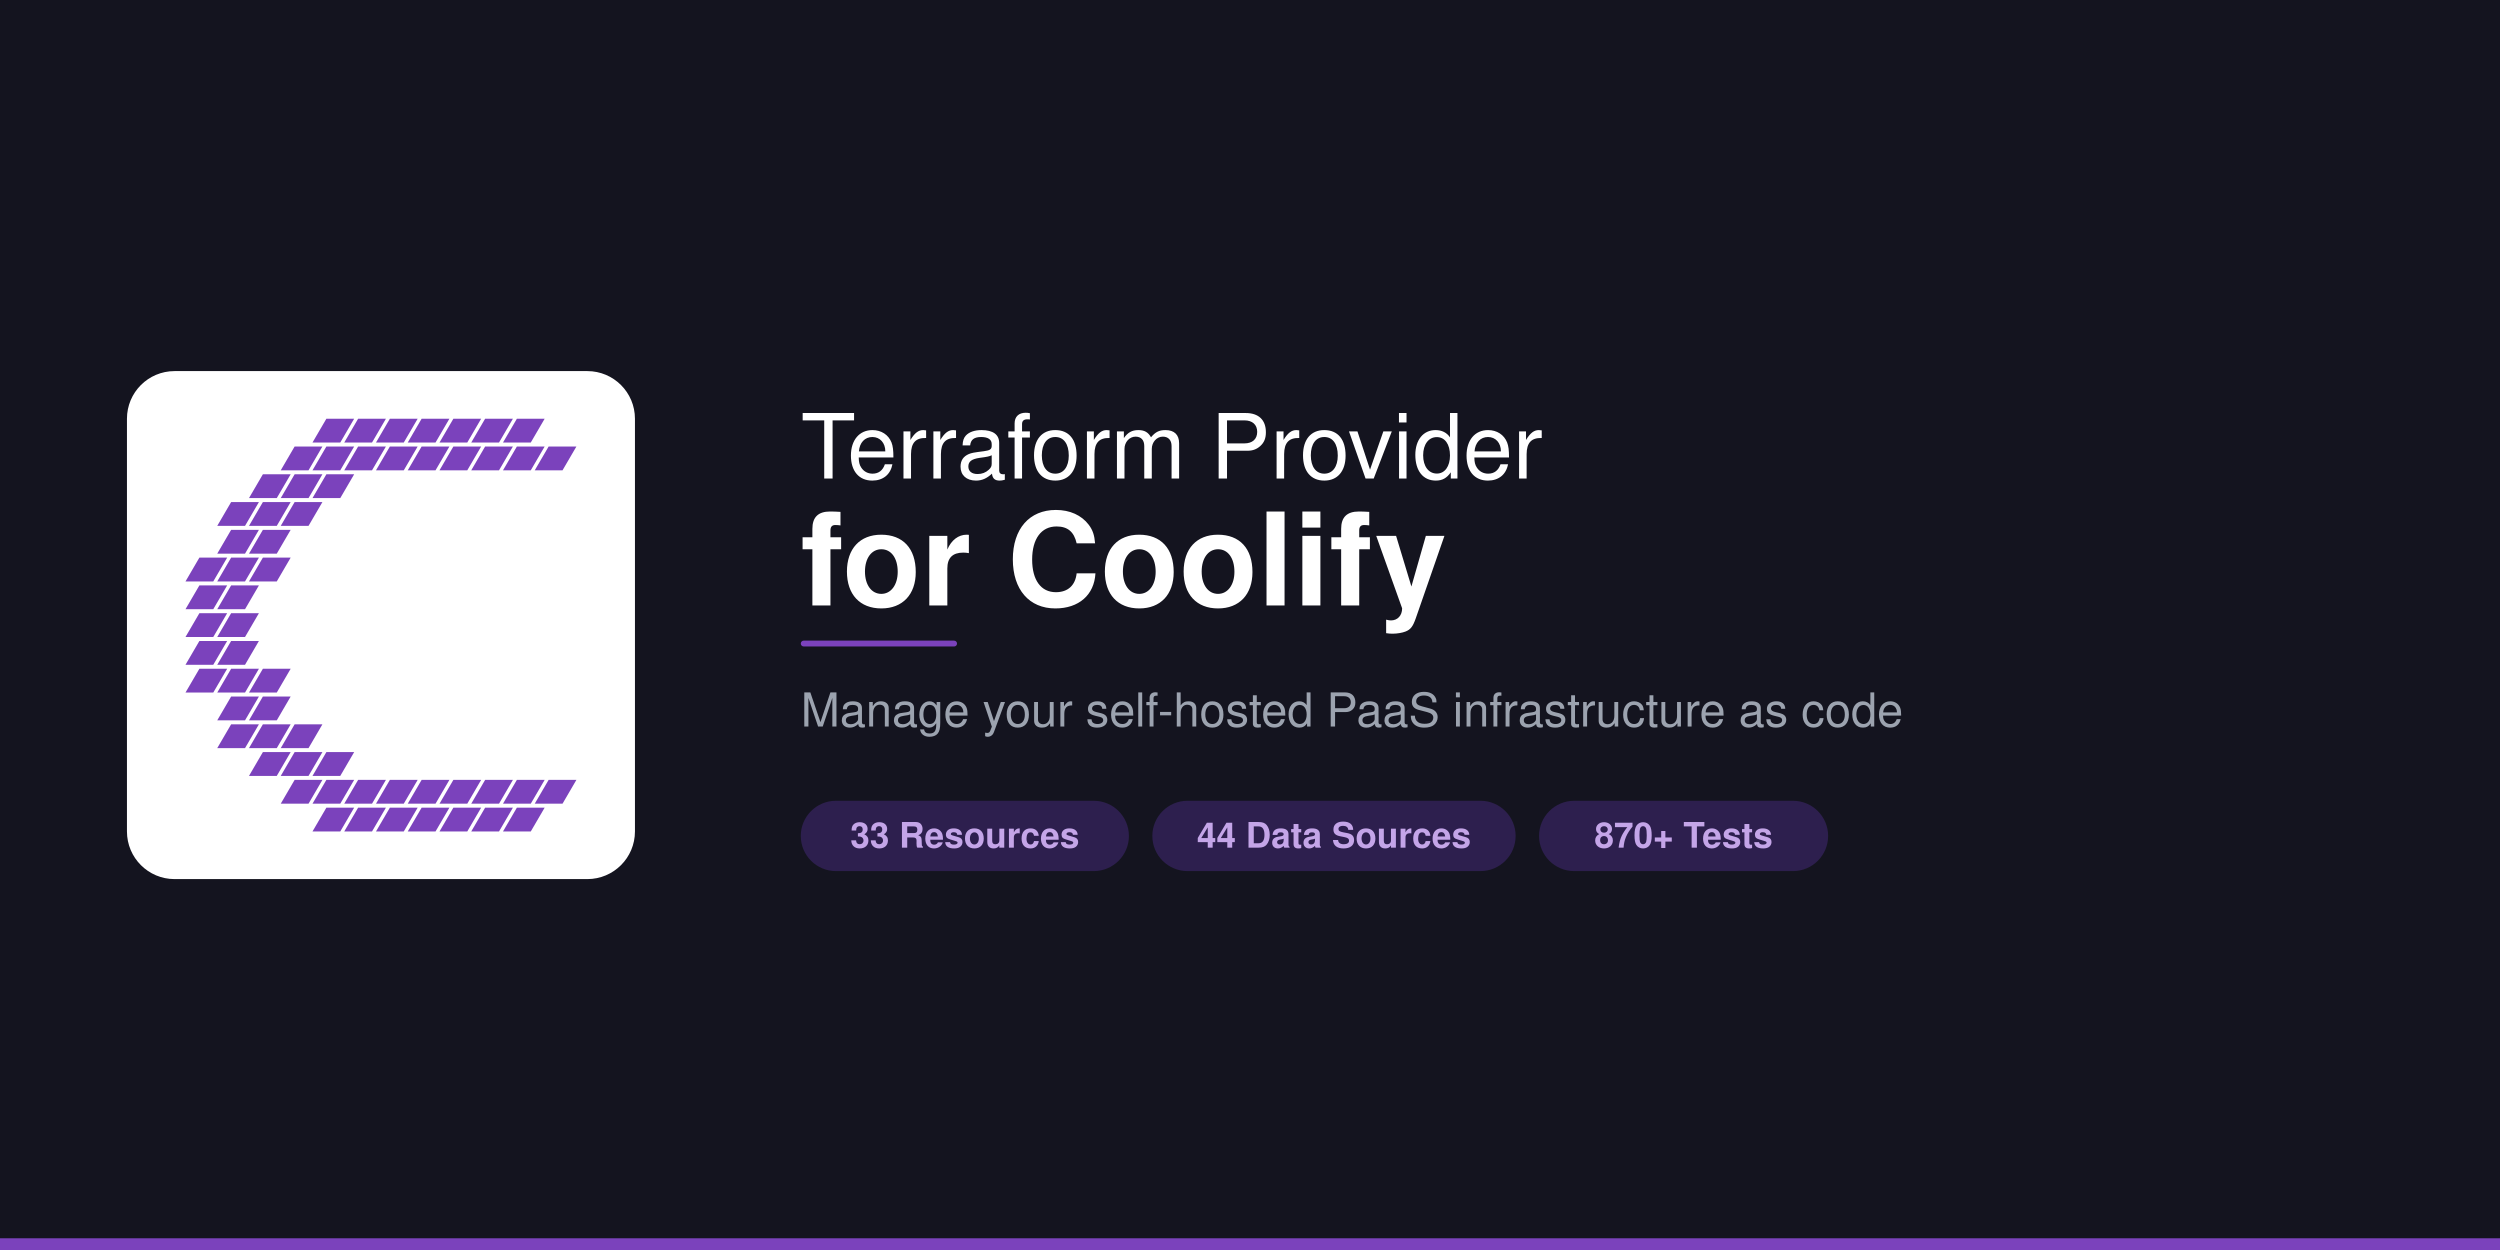
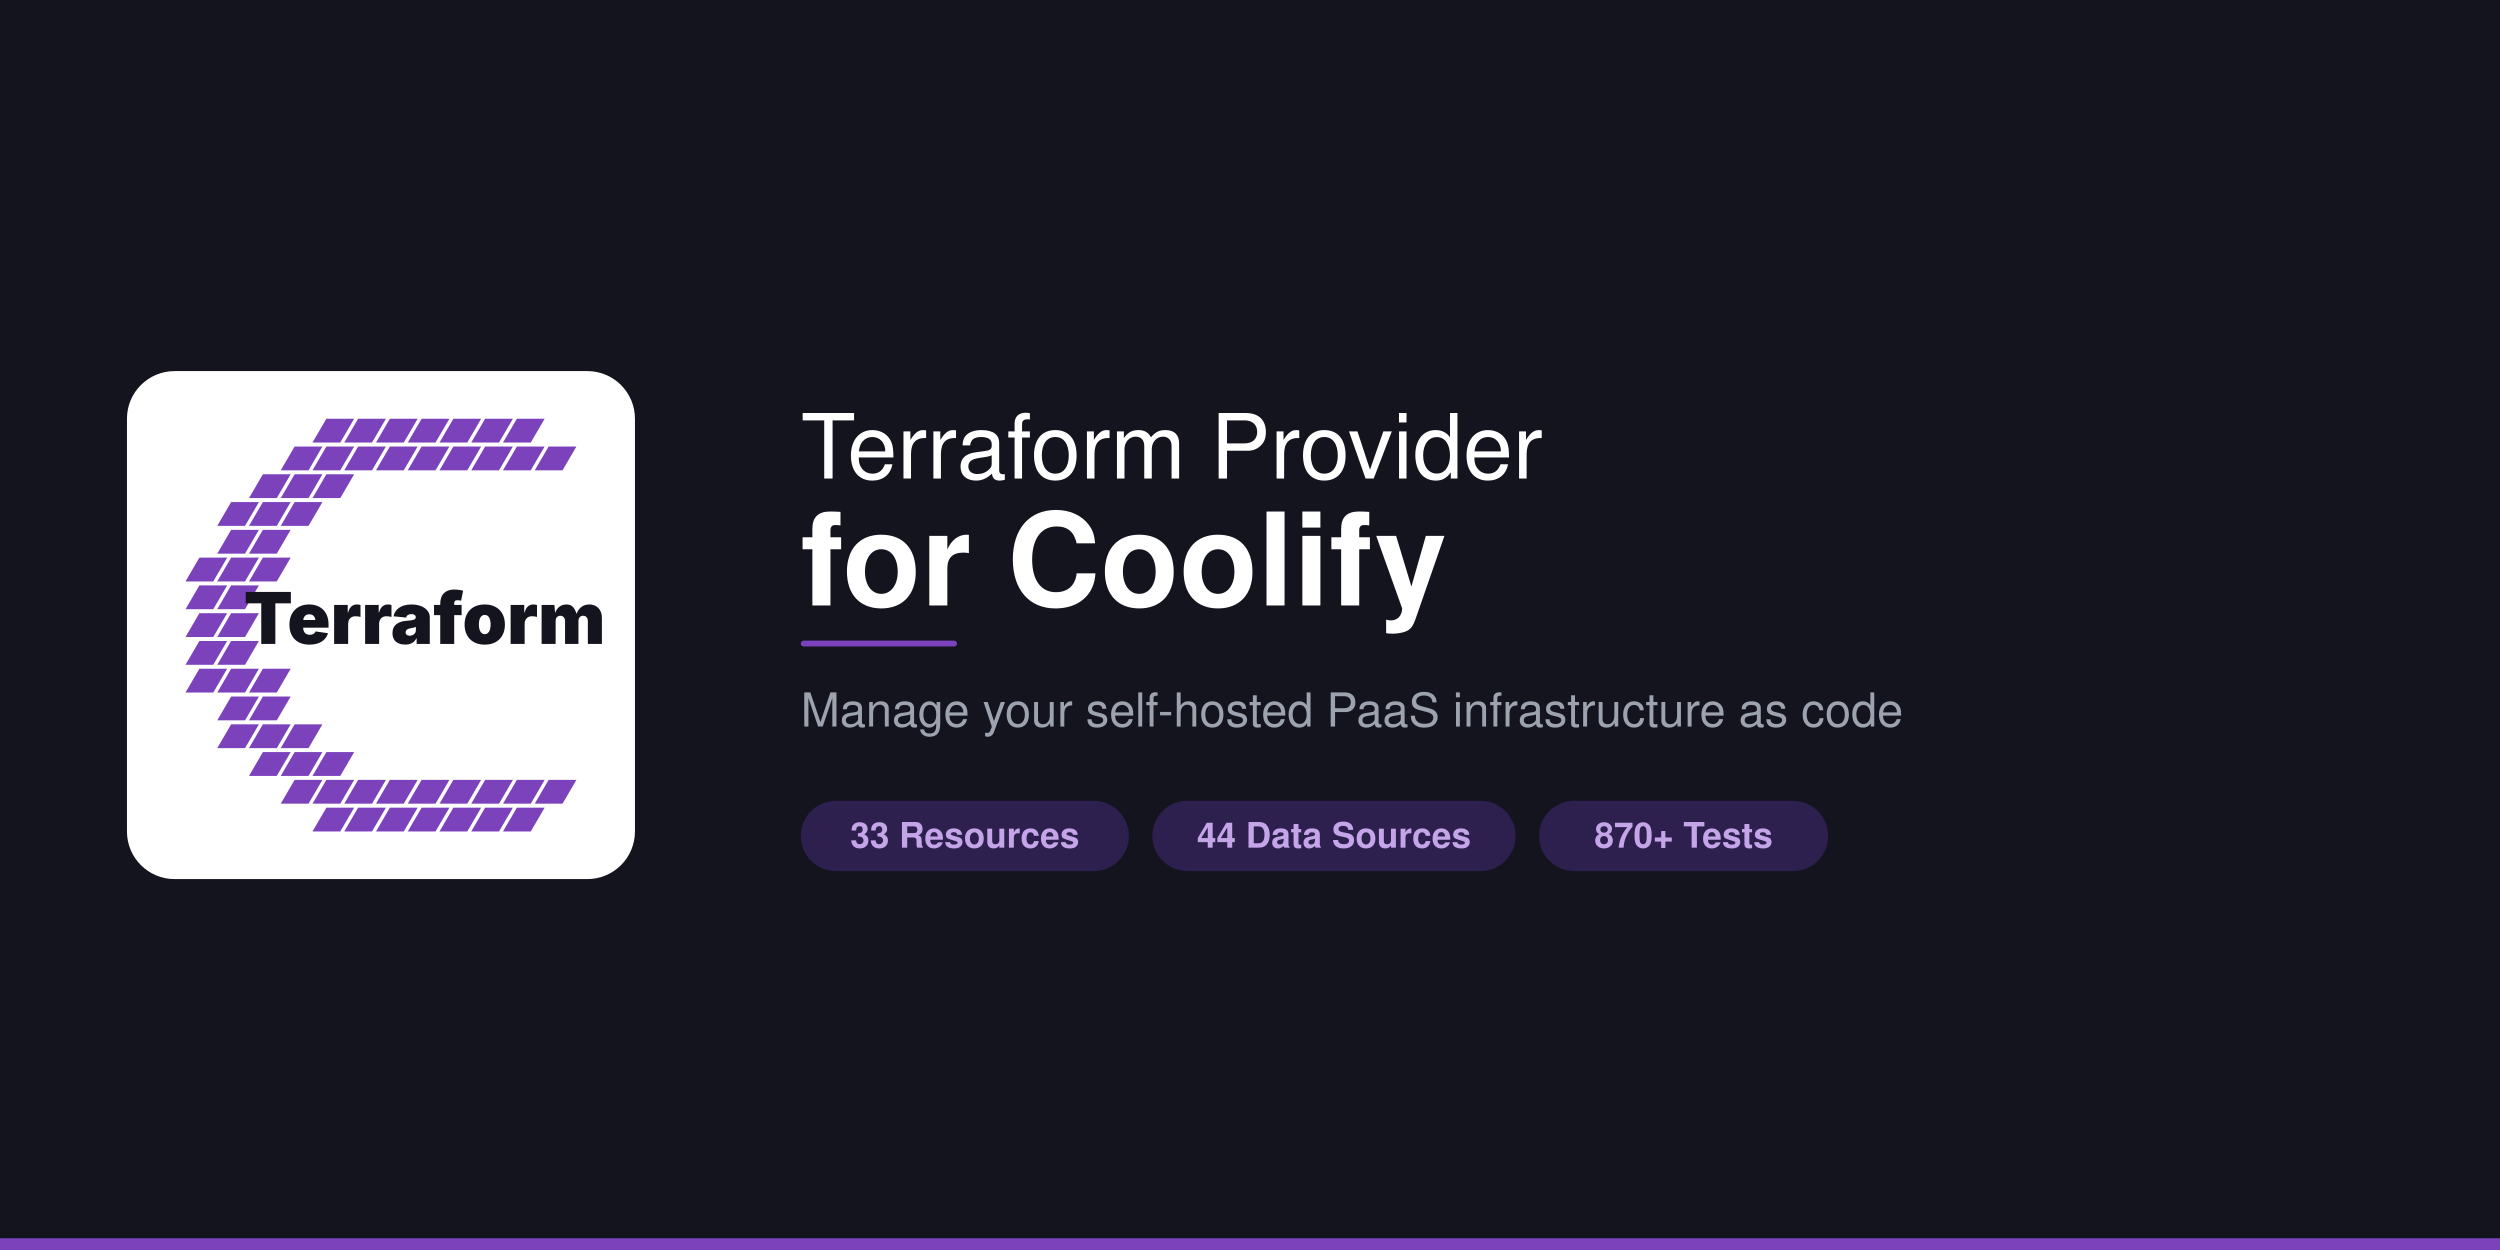
<svg xmlns="http://www.w3.org/2000/svg" viewBox="0 0 1280 640">
  <rect width="1280" height="640" fill="#14141F" />
  <rect x="0" y="634" width="1280" height="6" fill="#7B42BC" />
  <g transform="translate(65, 190) scale(0.508)">
    <rect width="512" height="512" rx="48" fill="#FFFFFF" />
    <polygon points="187,72 215,72 229,48 201,48" fill="#7B42BC" />
    <polygon points="219,72 247,72 261,48 233,48" fill="#7B42BC" />
    <polygon points="251,72 279,72 293,48 265,48" fill="#7B42BC" />
    <polygon points="283,72 311,72 325,48 297,48" fill="#7B42BC" />
    <polygon points="315,72 343,72 357,48 329,48" fill="#7B42BC" />
    <polygon points="347,72 375,72 389,48 361,48" fill="#7B42BC" />
    <polygon points="379,72 407,72 421,48 393,48" fill="#7B42BC" />
    <polygon points="155,100 183,100 197,76 169,76" fill="#7B42BC" />
    <polygon points="187,100 215,100 229,76 201,76" fill="#7B42BC" />
    <polygon points="219,100 247,100 261,76 233,76" fill="#7B42BC" />
    <polygon points="251,100 279,100 293,76 265,76" fill="#7B42BC" />
    <polygon points="283,100 311,100 325,76 297,76" fill="#7B42BC" />
    <polygon points="315,100 343,100 357,76 329,76" fill="#7B42BC" />
    <polygon points="347,100 375,100 389,76 361,76" fill="#7B42BC" />
    <polygon points="379,100 407,100 421,76 393,76" fill="#7B42BC" />
    <polygon points="411,100 439,100 453,76 425,76" fill="#7B42BC" />
    <polygon points="123,128 151,128 165,104 137,104" fill="#7B42BC" />
    <polygon points="155,128 183,128 197,104 169,104" fill="#7B42BC" />
    <polygon points="187,128 215,128 229,104 201,104" fill="#7B42BC" />
    <polygon points="91,156 119,156 133,132 105,132" fill="#7B42BC" />
    <polygon points="123,156 151,156 165,132 137,132" fill="#7B42BC" />
    <polygon points="155,156 183,156 197,132 169,132" fill="#7B42BC" />
    <polygon points="91,184 119,184 133,160 105,160" fill="#7B42BC" />
    <polygon points="123,184 151,184 165,160 137,160" fill="#7B42BC" />
    <polygon points="59,212 87,212 101,188 73,188" fill="#7B42BC" />
    <polygon points="91,212 119,212 133,188 105,188" fill="#7B42BC" />
    <polygon points="123,212 151,212 165,188 137,188" fill="#7B42BC" />
    <polygon points="59,240 87,240 101,216 73,216" fill="#7B42BC" />
    <polygon points="91,240 119,240 133,216 105,216" fill="#7B42BC" />
    <polygon points="59,268 87,268 101,244 73,244" fill="#7B42BC" />
    <polygon points="91,268 119,268 133,244 105,244" fill="#7B42BC" />
    <polygon points="59,296 87,296 101,272 73,272" fill="#7B42BC" />
    <polygon points="91,296 119,296 133,272 105,272" fill="#7B42BC" />
    <polygon points="59,324 87,324 101,300 73,300" fill="#7B42BC" />
    <polygon points="91,324 119,324 133,300 105,300" fill="#7B42BC" />
    <polygon points="123,324 151,324 165,300 137,300" fill="#7B42BC" />
    <polygon points="91,352 119,352 133,328 105,328" fill="#7B42BC" />
    <polygon points="123,352 151,352 165,328 137,328" fill="#7B42BC" />
    <polygon points="91,380 119,380 133,356 105,356" fill="#7B42BC" />
    <polygon points="123,380 151,380 165,356 137,356" fill="#7B42BC" />
    <polygon points="155,380 183,380 197,356 169,356" fill="#7B42BC" />
    <polygon points="123,408 151,408 165,384 137,384" fill="#7B42BC" />
    <polygon points="155,408 183,408 197,384 169,384" fill="#7B42BC" />
    <polygon points="187,408 215,408 229,384 201,384" fill="#7B42BC" />
    <polygon points="155,436 183,436 197,412 169,412" fill="#7B42BC" />
    <polygon points="187,436 215,436 229,412 201,412" fill="#7B42BC" />
    <polygon points="219,436 247,436 261,412 233,412" fill="#7B42BC" />
    <polygon points="251,436 279,436 293,412 265,412" fill="#7B42BC" />
    <polygon points="283,436 311,436 325,412 297,412" fill="#7B42BC" />
    <polygon points="315,436 343,436 357,412 329,412" fill="#7B42BC" />
    <polygon points="347,436 375,436 389,412 361,412" fill="#7B42BC" />
    <polygon points="379,436 407,436 421,412 393,412" fill="#7B42BC" />
    <polygon points="411,436 439,436 453,412 425,412" fill="#7B42BC" />
    <polygon points="187,464 215,464 229,440 201,440" fill="#7B42BC" />
    <polygon points="219,464 247,464 261,440 233,440" fill="#7B42BC" />
    <polygon points="251,464 279,464 293,440 265,440" fill="#7B42BC" />
    <polygon points="283,464 311,464 325,440 297,440" fill="#7B42BC" />
    <polygon points="315,464 343,464 357,440 329,440" fill="#7B42BC" />
    <polygon points="347,464 375,464 389,440 361,440" fill="#7B42BC" />
    <polygon points="379,464 407,464 421,440 393,440" fill="#7B42BC" />
+     <text x="300" y="275" text-anchor="middle" font-family="Inter, -apple-system, BlinkMacSystemFont, 'Segoe UI', Roboto, Helvetica, Arial, sans-serif" font-size="72" font-weight="900" letter-spacing="0" fill="#14141F">Terraform</text>
  </g>
  <text x="410" y="245" font-family="-apple-system, 'Helvetica Neue', Helvetica, Arial, sans-serif" font-size="46" font-weight="500" fill="#FFFFFF">Terraform Provider</text>
  <text x="410" y="310" font-family="-apple-system, 'Helvetica Neue', Helvetica, Arial, sans-serif" font-size="66" font-weight="700" fill="#FFFFFF">for Coolify</text>
  <rect x="410" y="328" width="80" height="3" rx="1.5" fill="#7B42BC" />
  <text x="410" y="372" font-family="-apple-system, 'Helvetica Neue', Helvetica, Arial, sans-serif" font-size="24" fill="#9CA3AF">Manage your self-hosted PaaS infrastructure as code</text>
  <rect x="410" y="410" width="168" height="36" rx="18" fill="#2D1F4E" />
  <text x="494" y="434" text-anchor="middle" font-family="-apple-system, 'Helvetica Neue', Helvetica, Arial, sans-serif" font-size="18" font-weight="600" fill="#C4A5E8">33 Resources</text>
  <rect x="590" y="410" width="186" height="36" rx="18" fill="#2D1F4E" />
  <text x="683" y="434" text-anchor="middle" font-family="-apple-system, 'Helvetica Neue', Helvetica, Arial, sans-serif" font-size="18" font-weight="600" fill="#C4A5E8">44 Data Sources</text>
  <rect x="788" y="410" width="148" height="36" rx="18" fill="#2D1F4E" />
  <text x="862" y="434" text-anchor="middle" font-family="-apple-system, 'Helvetica Neue', Helvetica, Arial, sans-serif" font-size="18" font-weight="600" fill="#C4A5E8">870+ Tests</text>
</svg>
